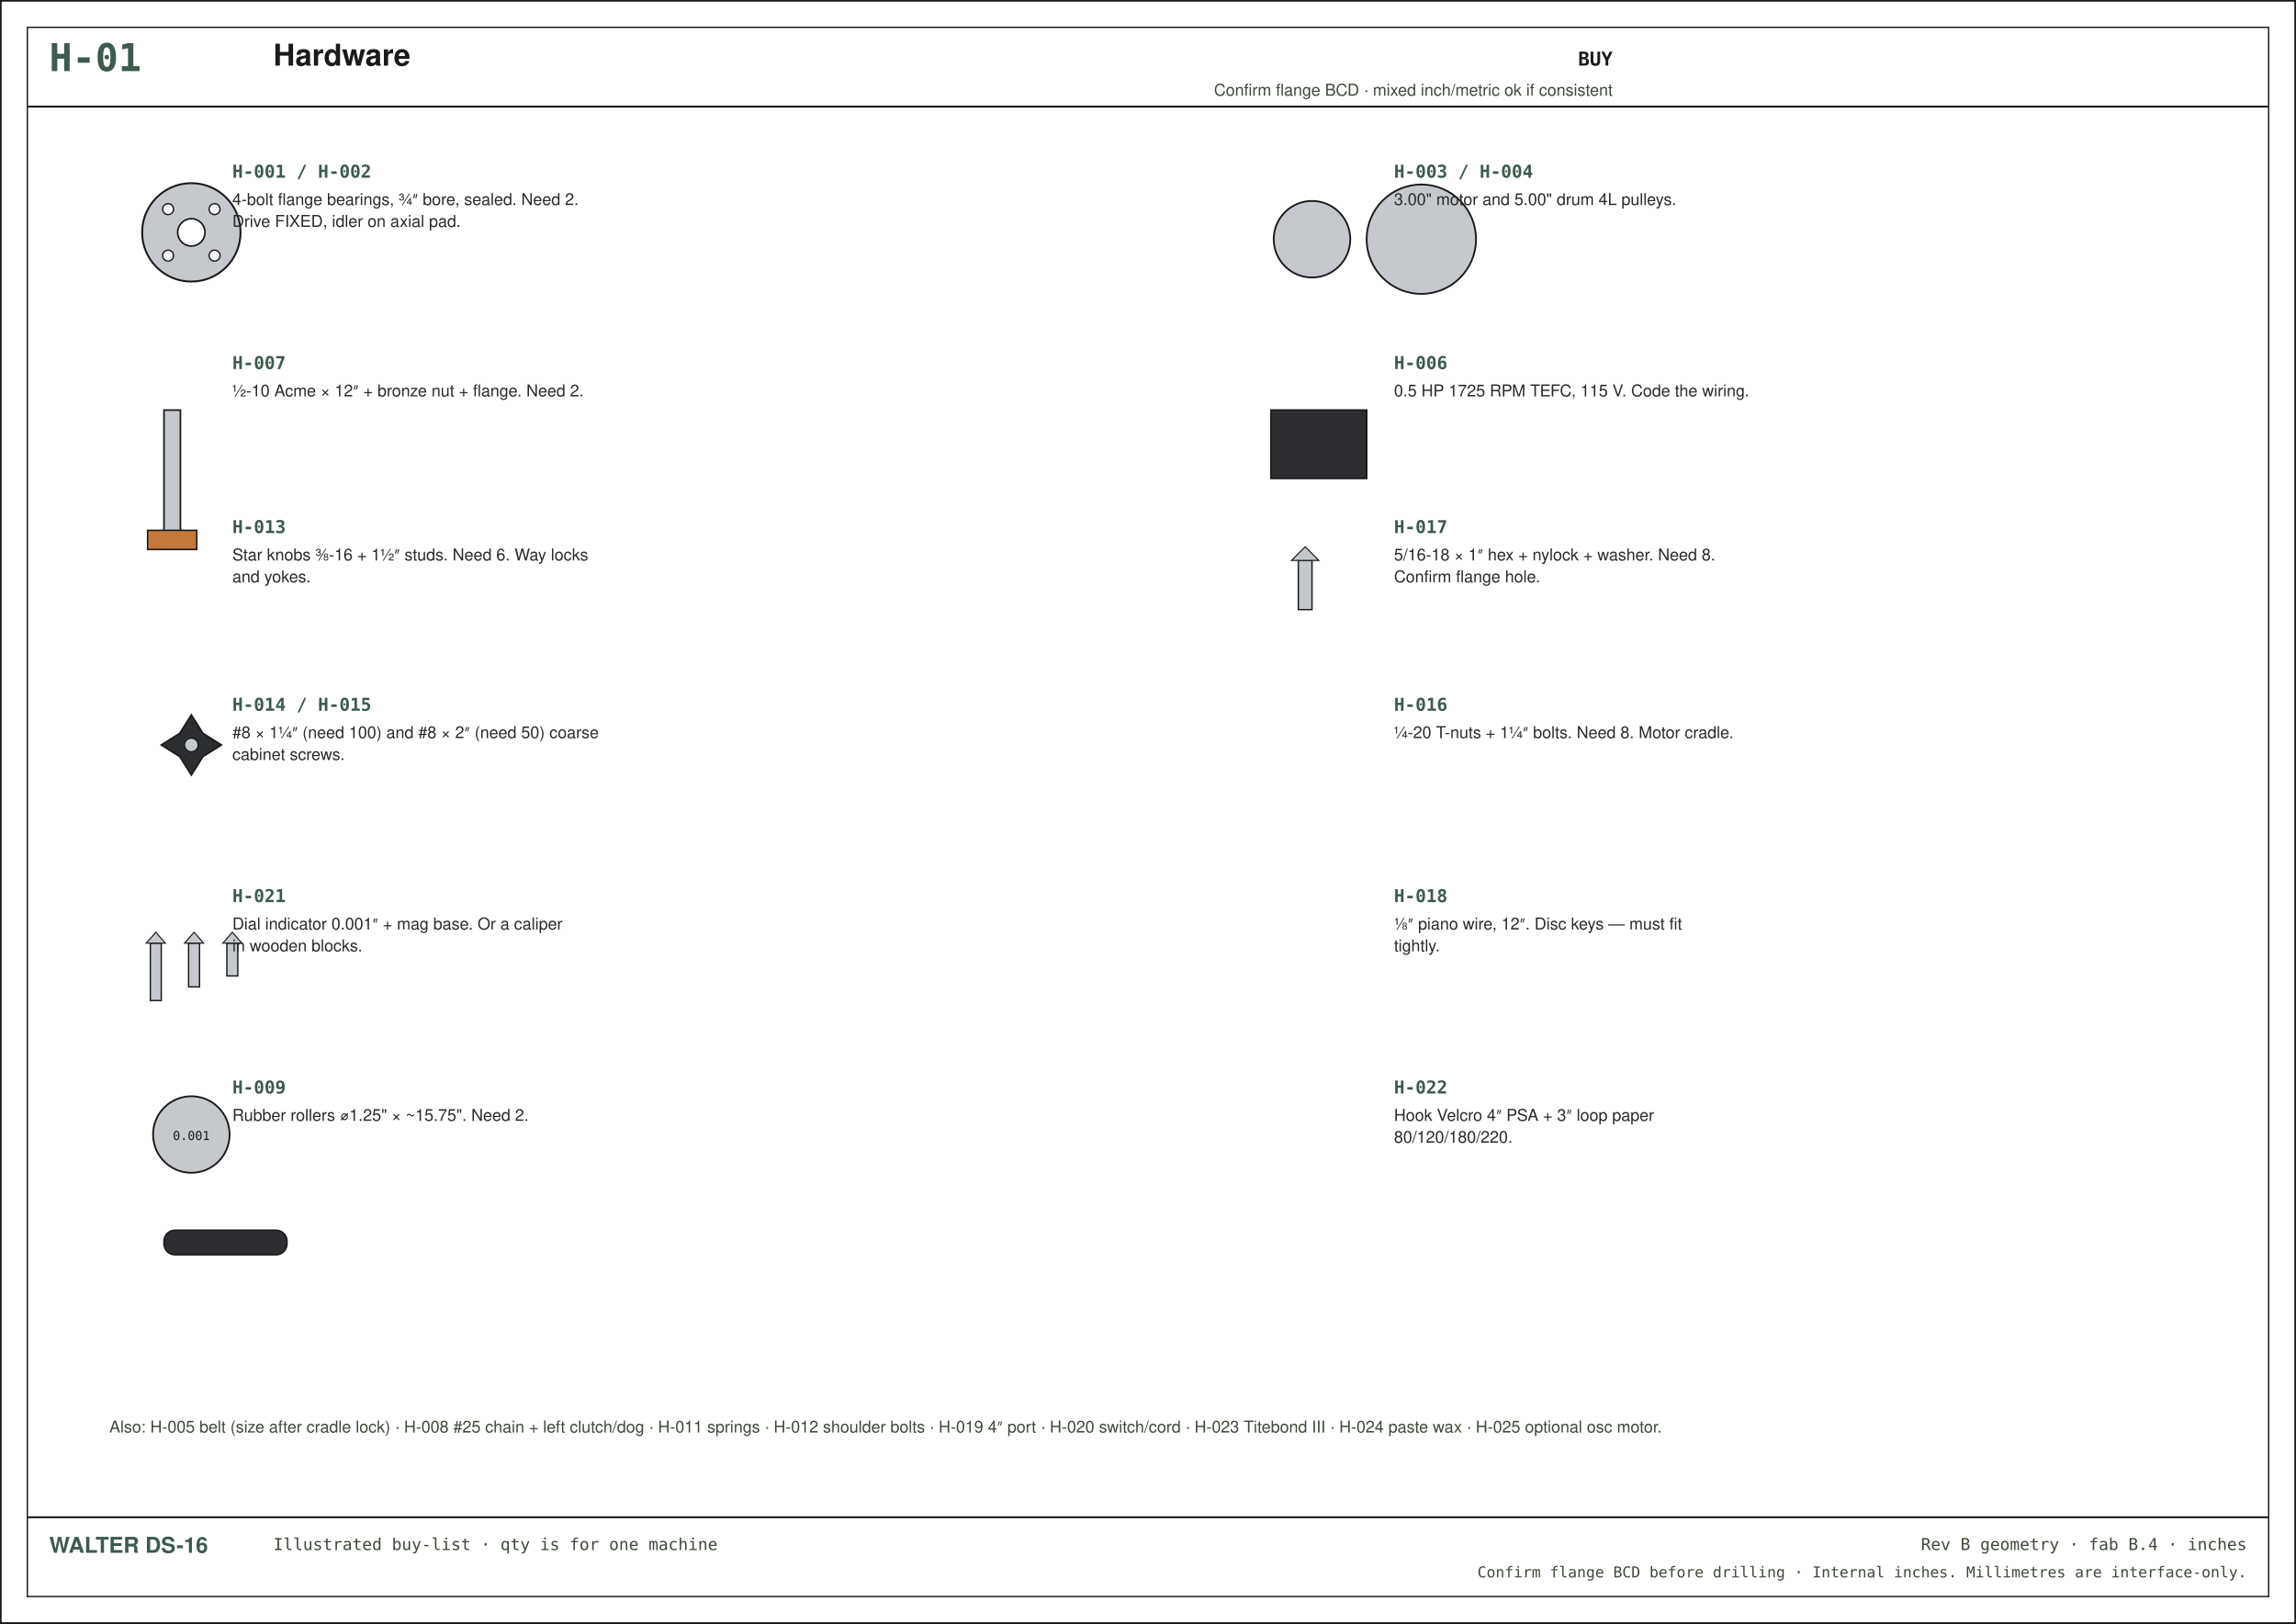
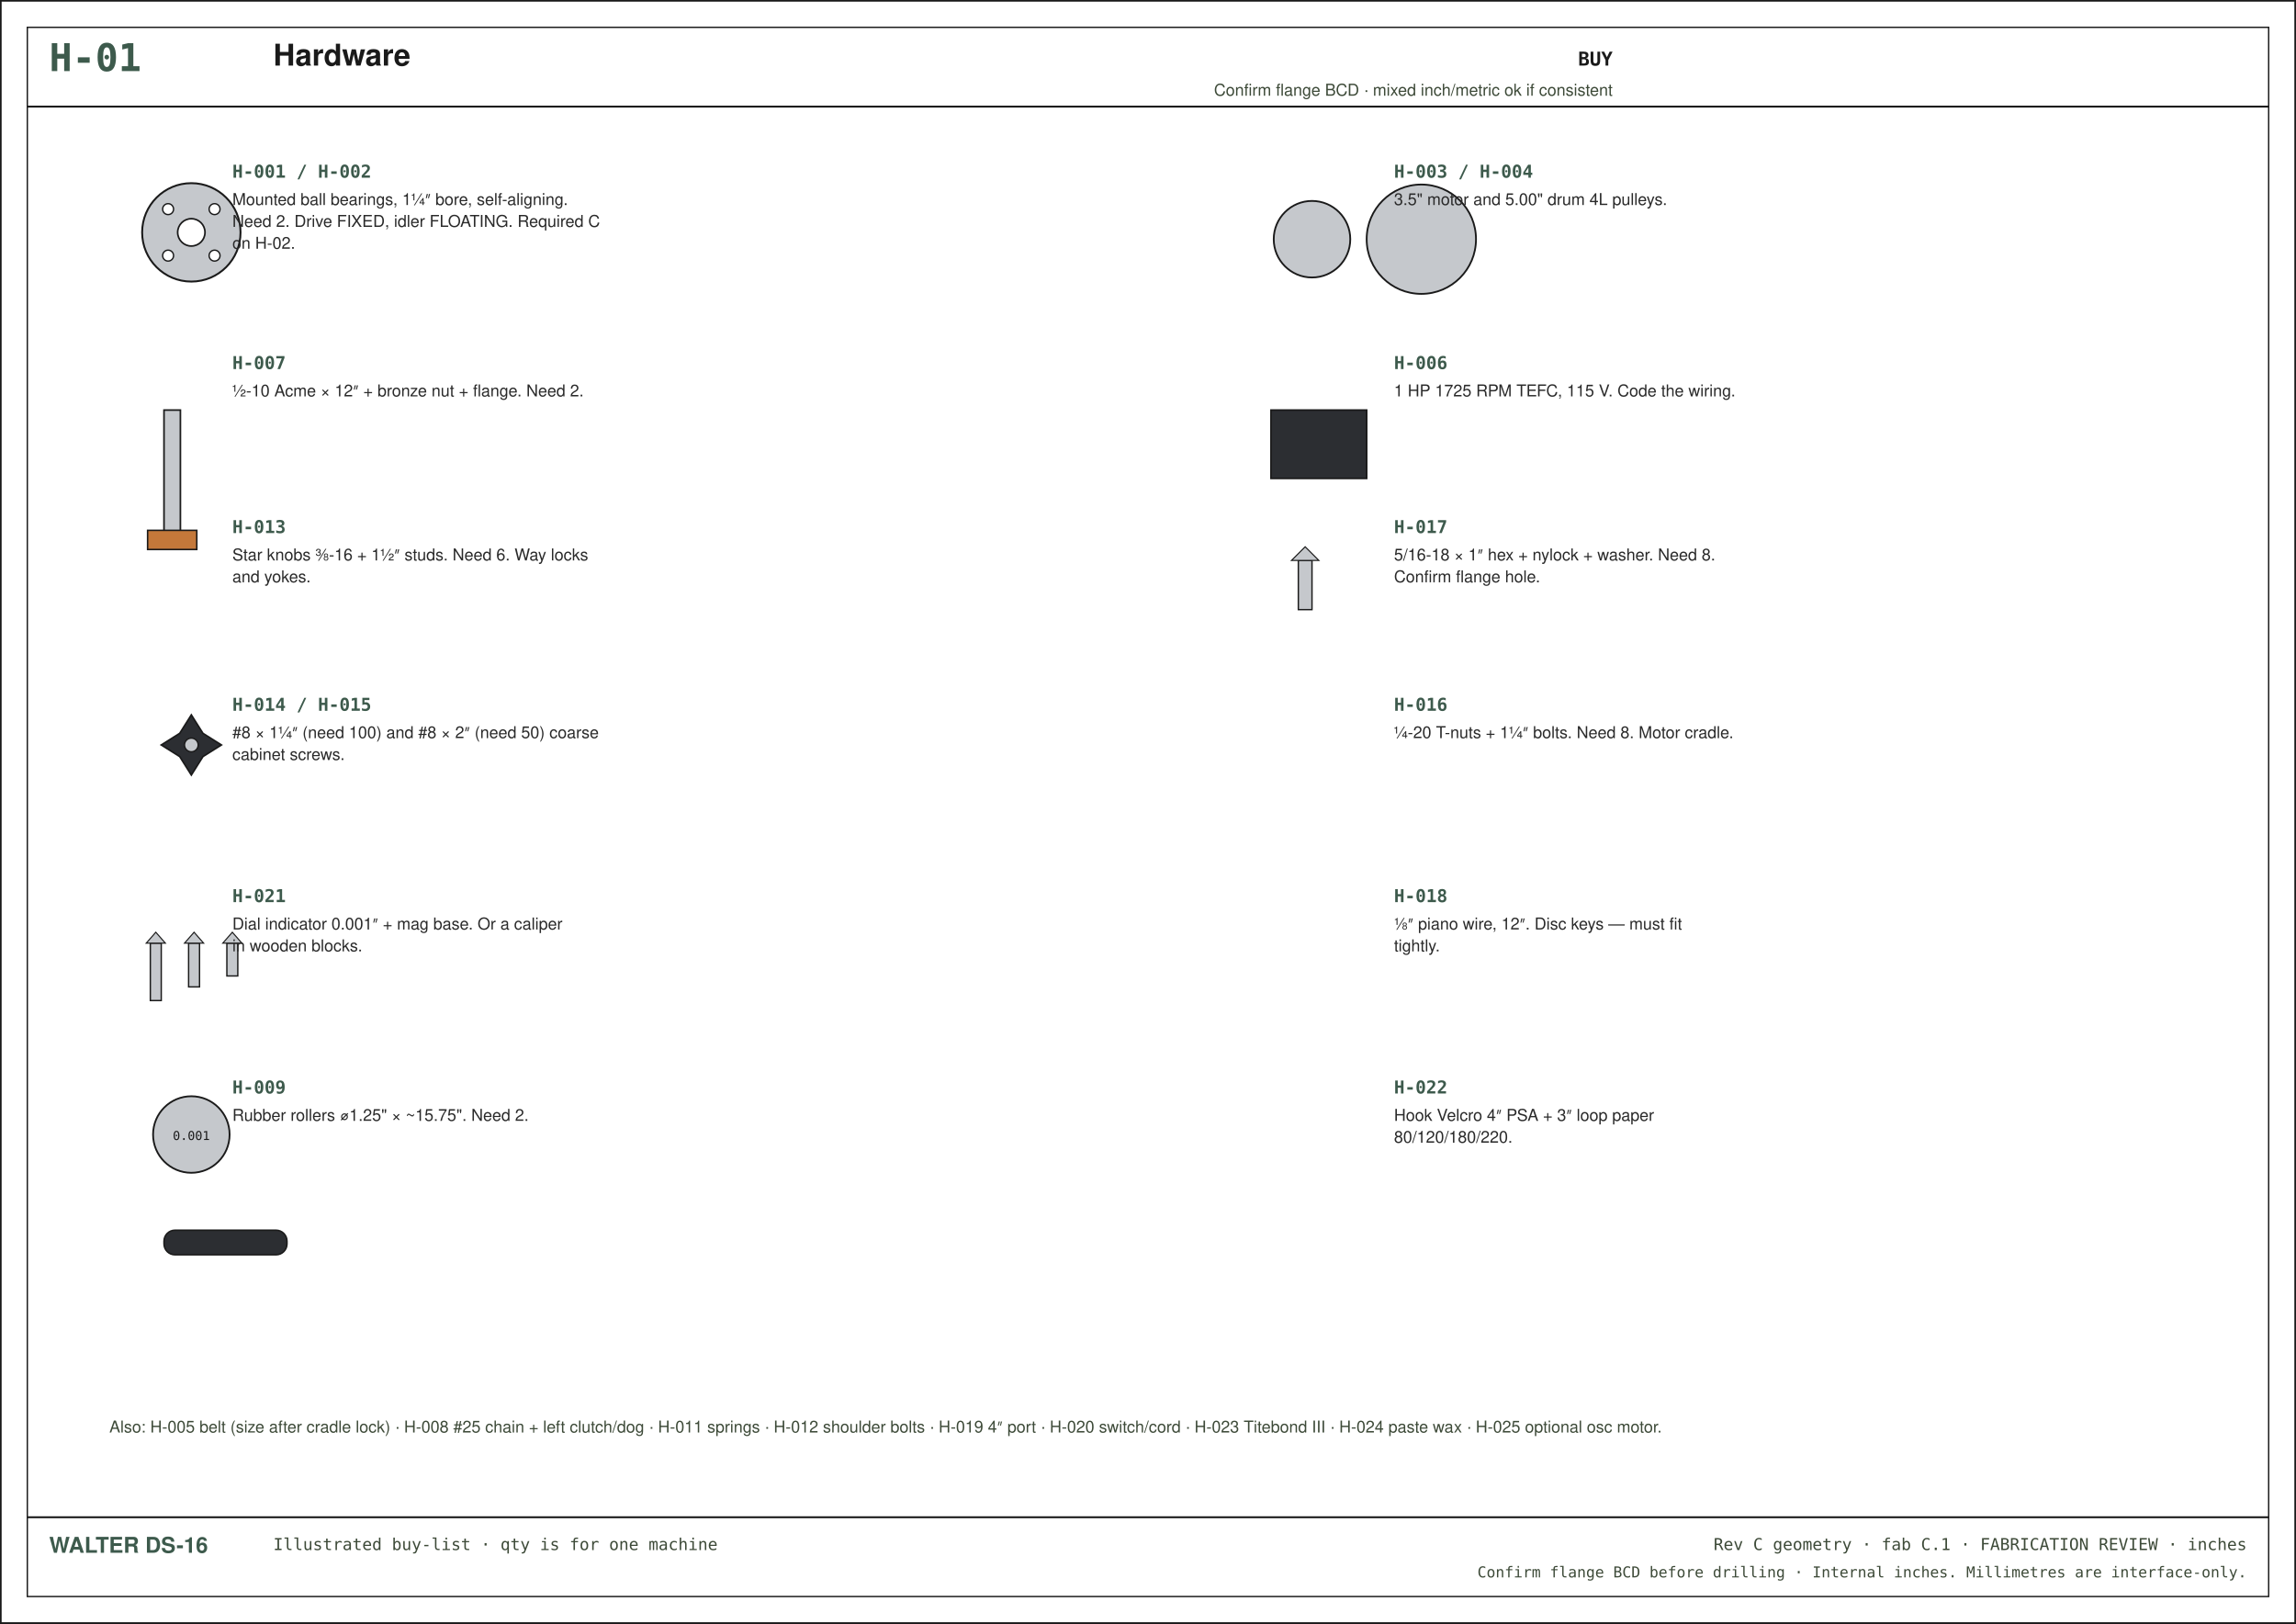
<svg xmlns="http://www.w3.org/2000/svg" width="1680" height="1188" viewBox="0 0 1680 1188">
  <rect x="0.0" y="0.0" width="1680.0" height="1188.0" fill="#ffffff" stroke="#1a1a1a" stroke-width="2.4" />
  <rect x="20.0" y="20.0" width="1640.0" height="1148.0" fill="none" stroke="#1a1a1a" stroke-width="1.0" />
  <line x1="20.0" y1="78.0" x2="1660.0" y2="78.0" stroke="#1a1a1a" stroke-width="1.4" />
  <line x1="20.0" y1="1110.0" x2="1660.0" y2="1110.0" stroke="#1a1a1a" stroke-width="1.4" />
  <text x="36.0" y="52.0" font-family="IBM Plex Mono, Menlo, monospace" font-size="28" fill="#3d5a4c" text-anchor="start" font-weight="600">H-01</text>
  <text x="200.0" y="48.0" font-family="Libre Franklin, Helvetica, Arial, sans-serif" font-size="22" fill="#1a1a1a" text-anchor="start" font-weight="600">Hardware</text>
  <text x="1180.0" y="48.0" font-family="IBM Plex Mono, Menlo, monospace" font-size="14" fill="#1a1a1a" text-anchor="end" font-weight="600">BUY</text>
  <text x="1180.0" y="70.0" font-family="Libre Franklin, Helvetica, Arial, sans-serif" font-size="12" fill="#3d4a38" text-anchor="end">Confirm flange BCD · mixed inch/metric ok if consistent</text>
  <text x="36.0" y="1136.0" font-family="Libre Franklin, Helvetica, Arial, sans-serif" font-size="16" fill="#3d5a4c" text-anchor="start" font-weight="600">WALTER DS-16</text>
  <text x="200.0" y="1134.0" font-family="IBM Plex Mono, Menlo, monospace" font-size="12" fill="#3d4a38" text-anchor="start">Illustrated buy-list  ·  qty is for one machine</text>
-   <text x="1644.0" y="1134.0" font-family="IBM Plex Mono, Menlo, monospace" font-size="12" fill="#3d4a38" text-anchor="end">Rev B geometry · fab B.4 · inches</text>
+   <text x="1644.0" y="1134.0" font-family="IBM Plex Mono, Menlo, monospace" font-size="12" fill="#3d4a38" text-anchor="end">Rev C geometry · fab C.1 · FABRICATION REVIEW · inches</text>
  <text x="1644.0" y="1154.0" font-family="IBM Plex Mono, Menlo, monospace" font-size="11" fill="#3d4a38" text-anchor="end">Confirm flange BCD before drilling · Internal inches. Millimetres are interface-only.</text>
  <circle cx="140.0" cy="170.0" r="36.0" fill="#c5c8cc" stroke="#1a1a1a" stroke-width="1.4" />
  <circle cx="140.0" cy="170.0" r="10.0" fill="#ffffff" stroke="#1a1a1a" stroke-width="1.2" />
  <circle cx="157.0" cy="187.0" r="4.0" fill="#ffffff" stroke="#1a1a1a" stroke-width="1.0" />
  <circle cx="123.0" cy="187.0" r="4.0" fill="#ffffff" stroke="#1a1a1a" stroke-width="1.0" />
  <circle cx="123.0" cy="153.0" r="4.0" fill="#ffffff" stroke="#1a1a1a" stroke-width="1.0" />
  <circle cx="157.0" cy="153.0" r="4.0" fill="#ffffff" stroke="#1a1a1a" stroke-width="1.0" />
  <rect x="120.0" y="300.0" width="12.0" height="90.0" fill="#c5c8cc" stroke="#1a1a1a" stroke-width="1.2" />
  <rect x="108.0" y="388.0" width="36.0" height="14.0" fill="#c4783a" stroke="#1a1a1a" stroke-width="1.1" />
  <polygon points="140.0,523.0 148.5,536.5 162.0,545.0 148.5,553.5 140.0,567.0 131.5,553.5 118.0,545.0 131.5,536.5" fill="#2c2e32" stroke="#1a1a1a" stroke-width="1.2" />
  <circle cx="140.0" cy="545.0" r="5.0" fill="#c5c8cc" stroke="#1a1a1a" stroke-width="1.0" />
  <rect x="110.0" y="690.0" width="8.0" height="42.0" fill="#c5c8cc" stroke="#1a1a1a" stroke-width="1.0" />
  <polygon points="107.0,690.0 121.0,690.0 114.0,682.0" fill="#c5c8cc" stroke="#1a1a1a" stroke-width="0.8" />
  <rect x="138.0" y="690.0" width="8.0" height="32.0" fill="#c5c8cc" stroke="#1a1a1a" stroke-width="1.0" />
  <polygon points="135.0,690.0 149.0,690.0 142.0,682.0" fill="#c5c8cc" stroke="#1a1a1a" stroke-width="0.8" />
  <rect x="166.0" y="690.0" width="8.0" height="24.0" fill="#c5c8cc" stroke="#1a1a1a" stroke-width="1.0" />
  <polygon points="163.0,690.0 177.0,690.0 170.0,682.0" fill="#c5c8cc" stroke="#1a1a1a" stroke-width="0.8" />
  <circle cx="140.0" cy="830.0" r="28.0" fill="#c5c8cc" stroke="#1a1a1a" stroke-width="1.3" />
  <text x="140.0" y="834.0" font-family="IBM Plex Mono, Menlo, monospace" font-size="9" fill="#1a1a1a" text-anchor="middle">0.001</text>
  <rect x="120.0" y="900.0" width="90.0" height="18.0" fill="#2c2e32" stroke="#1a1a1a" stroke-width="1.1" rx="8" />
  <circle cx="960.0" cy="175.0" r="28.0" fill="#c5c8cc" stroke="#1a1a1a" stroke-width="1.3" />
  <circle cx="1040.0" cy="175.0" r="40.0" fill="#c5c8cc" stroke="#1a1a1a" stroke-width="1.3" />
  <rect x="930.0" y="300.0" width="70.0" height="50.0" fill="#2c2e32" stroke="#1a1a1a" stroke-width="1.2" />
  <rect x="950.0" y="410.0" width="10.0" height="36.0" fill="#c5c8cc" stroke="#1a1a1a" stroke-width="1.0" />
  <polygon points="945.0,410.0 965.0,410.0 955.0,400.0" fill="#c5c8cc" stroke="#1a1a1a" stroke-width="0.8" />
  <text x="170.0" y="130.0" font-family="IBM Plex Mono, Menlo, monospace" font-size="13" fill="#3d5a4c" text-anchor="start" font-weight="600">H-001 / H-002</text>
-   <text x="170.0" y="150.0" font-family="Libre Franklin, Helvetica, Arial, sans-serif" font-size="12" fill="#2a2a2a" text-anchor="start">4-bolt flange bearings, ¾″ bore, sealed. Need 2.</text>
-   <text x="170.0" y="166.0" font-family="Libre Franklin, Helvetica, Arial, sans-serif" font-size="12" fill="#2a2a2a" text-anchor="start">Drive FIXED, idler on axial pad.</text>
+   <text x="170.0" y="150.0" font-family="Libre Franklin, Helvetica, Arial, sans-serif" font-size="12" fill="#2a2a2a" text-anchor="start">Mounted ball bearings, 1¼″ bore, self-aligning.</text>
+   <text x="170.0" y="166.0" font-family="Libre Franklin, Helvetica, Arial, sans-serif" font-size="12" fill="#2a2a2a" text-anchor="start">Need 2. Drive FIXED, idler FLOATING. Required C</text>
+   <text x="170.0" y="182.0" font-family="Libre Franklin, Helvetica, Arial, sans-serif" font-size="12" fill="#2a2a2a" text-anchor="start">on H-02.</text>
  <text x="170.0" y="270.0" font-family="IBM Plex Mono, Menlo, monospace" font-size="13" fill="#3d5a4c" text-anchor="start" font-weight="600">H-007</text>
  <text x="170.0" y="290.0" font-family="Libre Franklin, Helvetica, Arial, sans-serif" font-size="12" fill="#2a2a2a" text-anchor="start">½-10 Acme × 12″ + bronze nut + flange. Need 2.</text>
  <text x="170.0" y="390.0" font-family="IBM Plex Mono, Menlo, monospace" font-size="13" fill="#3d5a4c" text-anchor="start" font-weight="600">H-013</text>
  <text x="170.0" y="410.0" font-family="Libre Franklin, Helvetica, Arial, sans-serif" font-size="12" fill="#2a2a2a" text-anchor="start">Star knobs ⅜-16 + 1½″ studs. Need 6. Way locks</text>
  <text x="170.0" y="426.0" font-family="Libre Franklin, Helvetica, Arial, sans-serif" font-size="12" fill="#2a2a2a" text-anchor="start">and yokes.</text>
  <text x="170.0" y="520.0" font-family="IBM Plex Mono, Menlo, monospace" font-size="13" fill="#3d5a4c" text-anchor="start" font-weight="600">H-014 / H-015</text>
  <text x="170.0" y="540.0" font-family="Libre Franklin, Helvetica, Arial, sans-serif" font-size="12" fill="#2a2a2a" text-anchor="start">#8 × 1¼″ (need 100) and #8 × 2″ (need 50) coarse</text>
  <text x="170.0" y="556.0" font-family="Libre Franklin, Helvetica, Arial, sans-serif" font-size="12" fill="#2a2a2a" text-anchor="start">cabinet screws.</text>
  <text x="170.0" y="660.0" font-family="IBM Plex Mono, Menlo, monospace" font-size="13" fill="#3d5a4c" text-anchor="start" font-weight="600">H-021</text>
  <text x="170.0" y="680.0" font-family="Libre Franklin, Helvetica, Arial, sans-serif" font-size="12" fill="#2a2a2a" text-anchor="start">Dial indicator 0.001″ + mag base. Or a caliper</text>
  <text x="170.0" y="696.0" font-family="Libre Franklin, Helvetica, Arial, sans-serif" font-size="12" fill="#2a2a2a" text-anchor="start">in wooden blocks.</text>
  <text x="170.0" y="800.0" font-family="IBM Plex Mono, Menlo, monospace" font-size="13" fill="#3d5a4c" text-anchor="start" font-weight="600">H-009</text>
  <text x="170.0" y="820.0" font-family="Libre Franklin, Helvetica, Arial, sans-serif" font-size="12" fill="#2a2a2a" text-anchor="start">Rubber rollers ⌀1.25" × ~15.75". Need 2.</text>
  <text x="1020.0" y="130.0" font-family="IBM Plex Mono, Menlo, monospace" font-size="13" fill="#3d5a4c" text-anchor="start" font-weight="600">H-003 / H-004</text>
-   <text x="1020.0" y="150.0" font-family="Libre Franklin, Helvetica, Arial, sans-serif" font-size="12" fill="#2a2a2a" text-anchor="start">3.00" motor and 5.00" drum 4L pulleys.</text>
+   <text x="1020.0" y="150.0" font-family="Libre Franklin, Helvetica, Arial, sans-serif" font-size="12" fill="#2a2a2a" text-anchor="start">3.5" motor and 5.00" drum 4L pulleys.</text>
  <text x="1020.0" y="270.0" font-family="IBM Plex Mono, Menlo, monospace" font-size="13" fill="#3d5a4c" text-anchor="start" font-weight="600">H-006</text>
-   <text x="1020.0" y="290.0" font-family="Libre Franklin, Helvetica, Arial, sans-serif" font-size="12" fill="#2a2a2a" text-anchor="start">0.5 HP 1725 RPM TEFC, 115 V. Code the wiring.</text>
+   <text x="1020.0" y="290.0" font-family="Libre Franklin, Helvetica, Arial, sans-serif" font-size="12" fill="#2a2a2a" text-anchor="start">1 HP 1725 RPM TEFC, 115 V. Code the wiring.</text>
  <text x="1020.0" y="390.0" font-family="IBM Plex Mono, Menlo, monospace" font-size="13" fill="#3d5a4c" text-anchor="start" font-weight="600">H-017</text>
  <text x="1020.0" y="410.0" font-family="Libre Franklin, Helvetica, Arial, sans-serif" font-size="12" fill="#2a2a2a" text-anchor="start">5/16-18 × 1″ hex + nylock + washer. Need 8.</text>
  <text x="1020.0" y="426.0" font-family="Libre Franklin, Helvetica, Arial, sans-serif" font-size="12" fill="#2a2a2a" text-anchor="start">Confirm flange hole.</text>
  <text x="1020.0" y="520.0" font-family="IBM Plex Mono, Menlo, monospace" font-size="13" fill="#3d5a4c" text-anchor="start" font-weight="600">H-016</text>
  <text x="1020.0" y="540.0" font-family="Libre Franklin, Helvetica, Arial, sans-serif" font-size="12" fill="#2a2a2a" text-anchor="start">¼-20 T-nuts + 1¼″ bolts. Need 8. Motor cradle.</text>
  <text x="1020.0" y="660.0" font-family="IBM Plex Mono, Menlo, monospace" font-size="13" fill="#3d5a4c" text-anchor="start" font-weight="600">H-018</text>
  <text x="1020.0" y="680.0" font-family="Libre Franklin, Helvetica, Arial, sans-serif" font-size="12" fill="#2a2a2a" text-anchor="start">⅛″ piano wire, 12″. Disc keys — must fit</text>
  <text x="1020.0" y="696.0" font-family="Libre Franklin, Helvetica, Arial, sans-serif" font-size="12" fill="#2a2a2a" text-anchor="start">tightly.</text>
  <text x="1020.0" y="800.0" font-family="IBM Plex Mono, Menlo, monospace" font-size="13" fill="#3d5a4c" text-anchor="start" font-weight="600">H-022</text>
  <text x="1020.0" y="820.0" font-family="Libre Franklin, Helvetica, Arial, sans-serif" font-size="12" fill="#2a2a2a" text-anchor="start">Hook Velcro 4″ PSA + 3″ loop paper</text>
  <text x="1020.0" y="836.0" font-family="Libre Franklin, Helvetica, Arial, sans-serif" font-size="12" fill="#2a2a2a" text-anchor="start">80/120/180/220.</text>
  <text x="80.0" y="1048.0" font-family="Libre Franklin, Helvetica, Arial, sans-serif" font-size="12" fill="#3d4a38" text-anchor="start">Also: H-005 belt (size after cradle lock) · H-008 #25 chain + left clutch/dog · H-011 springs · H-012 shoulder bolts · H-019 4″ port · H-020 switch/cord · H-023 Titebond III · H-024 paste wax · H-025 optional osc motor.</text>
</svg>
